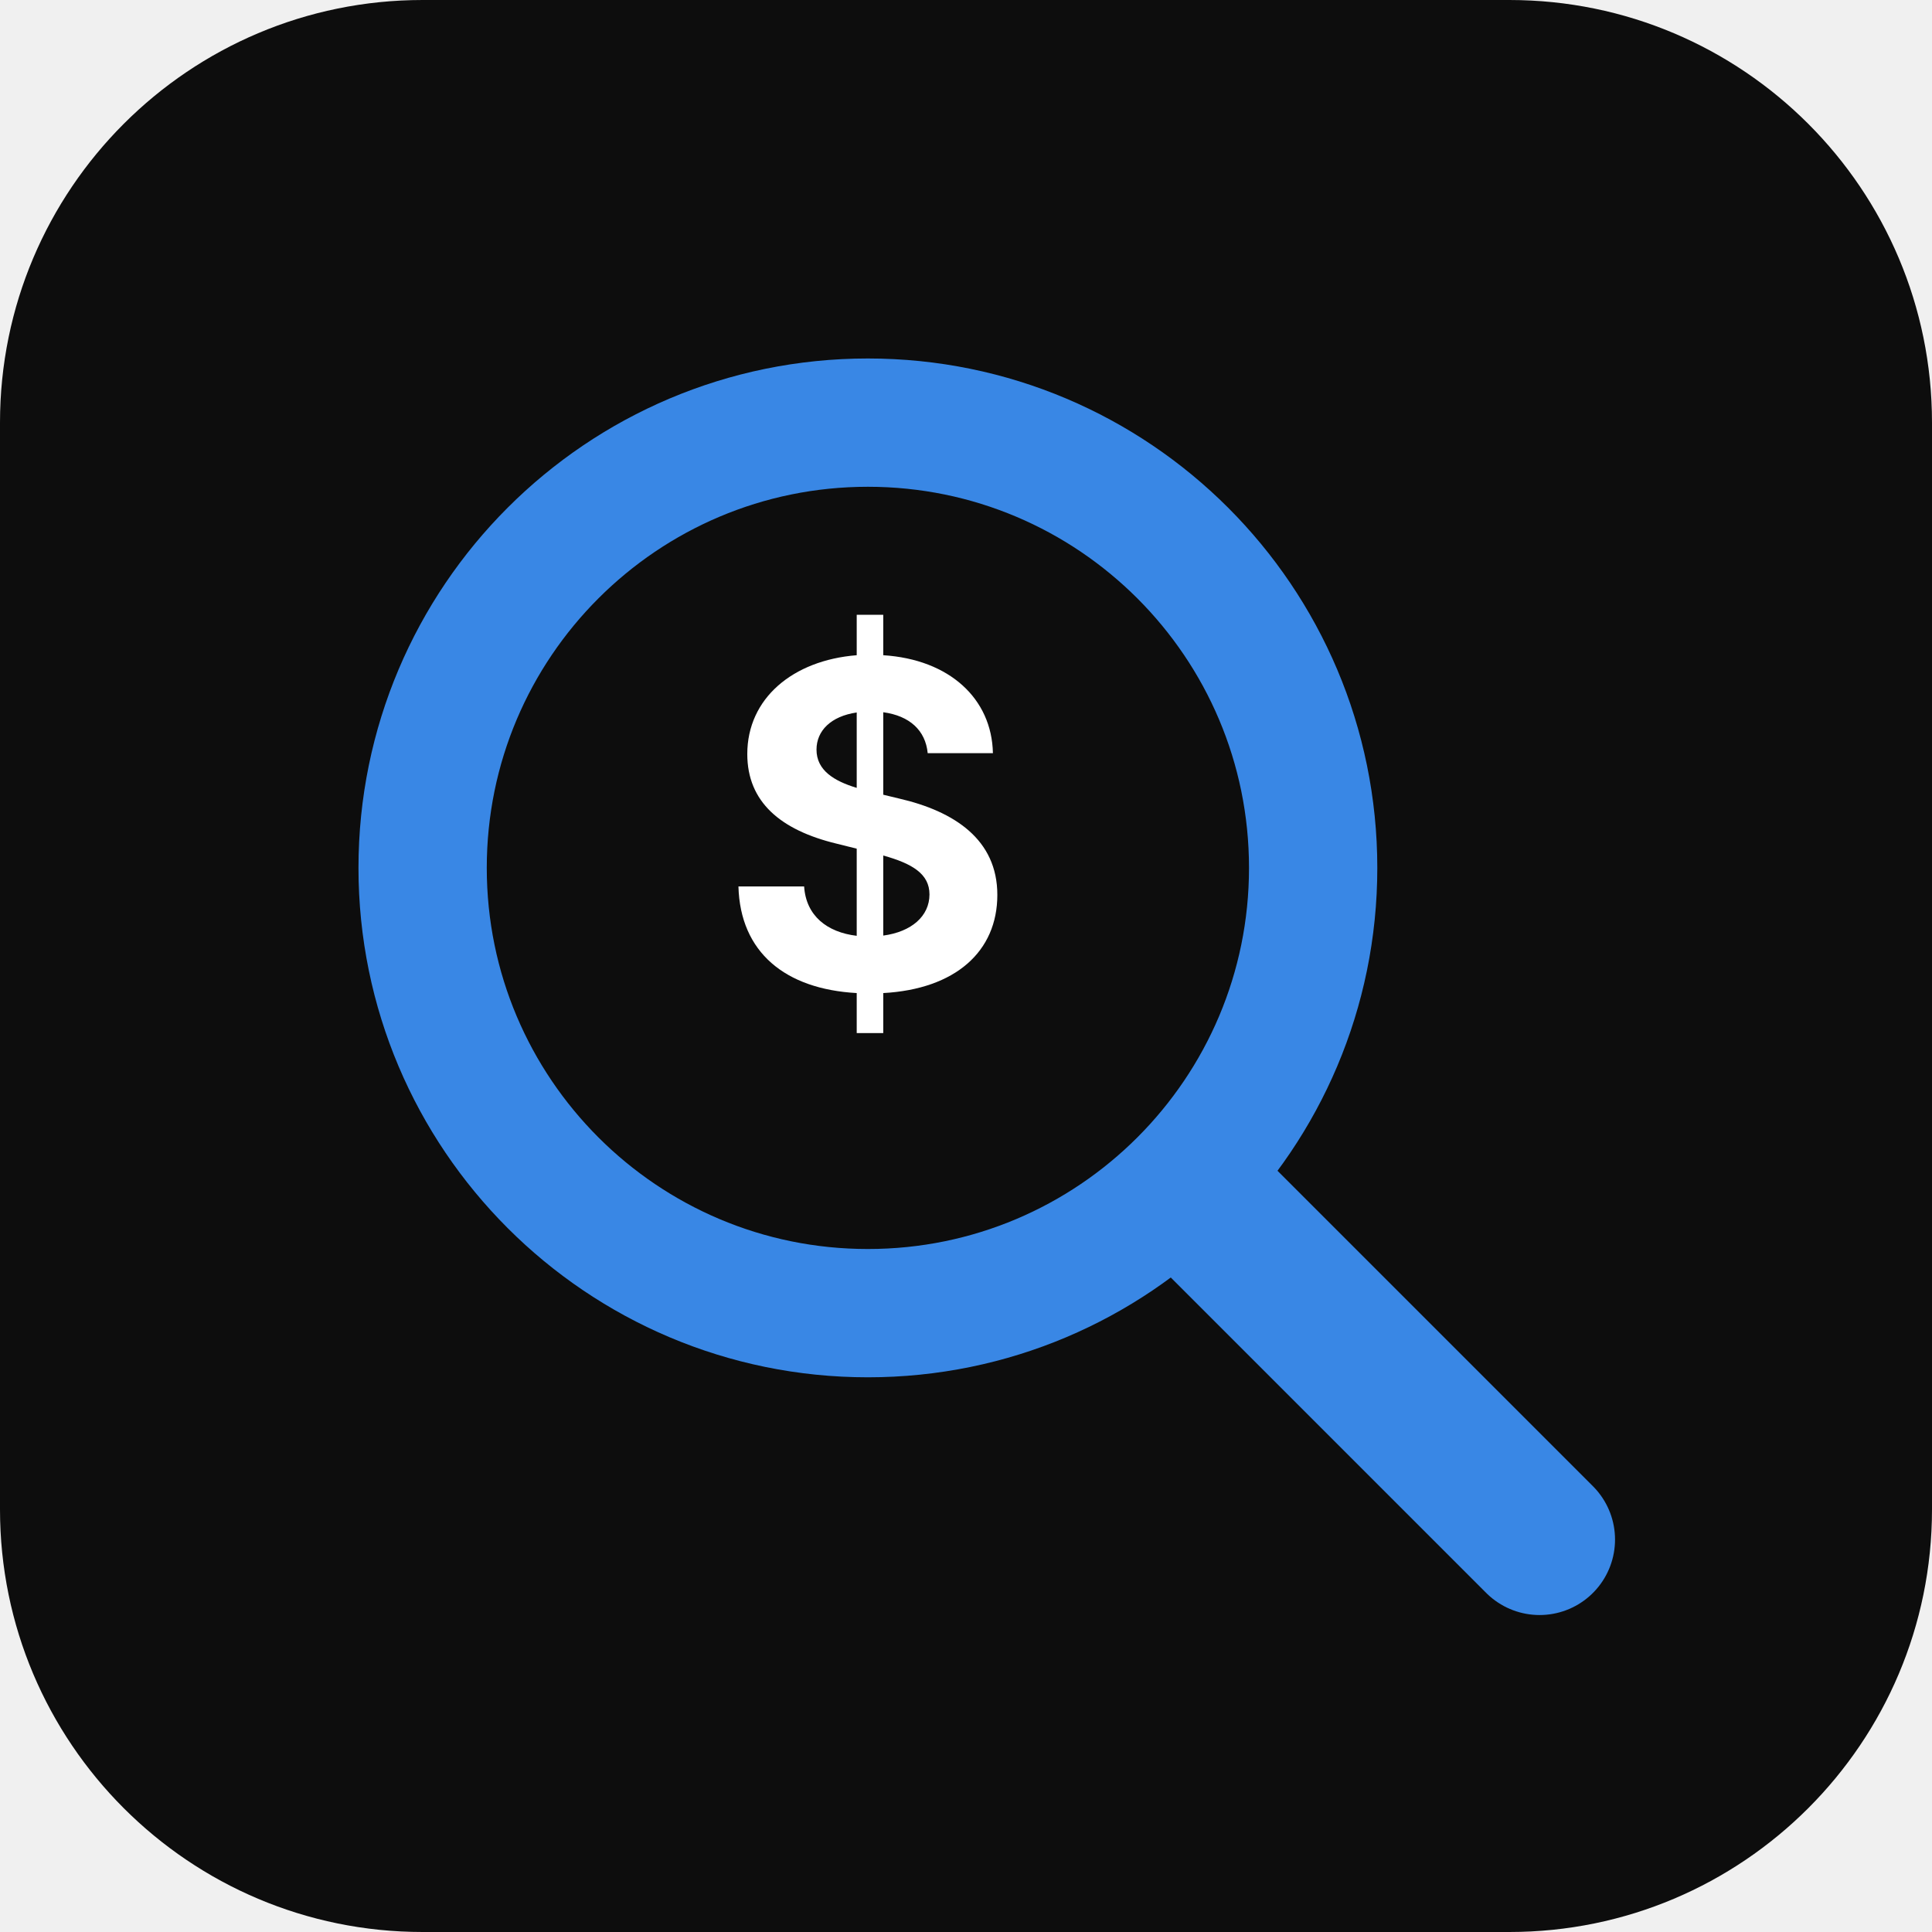
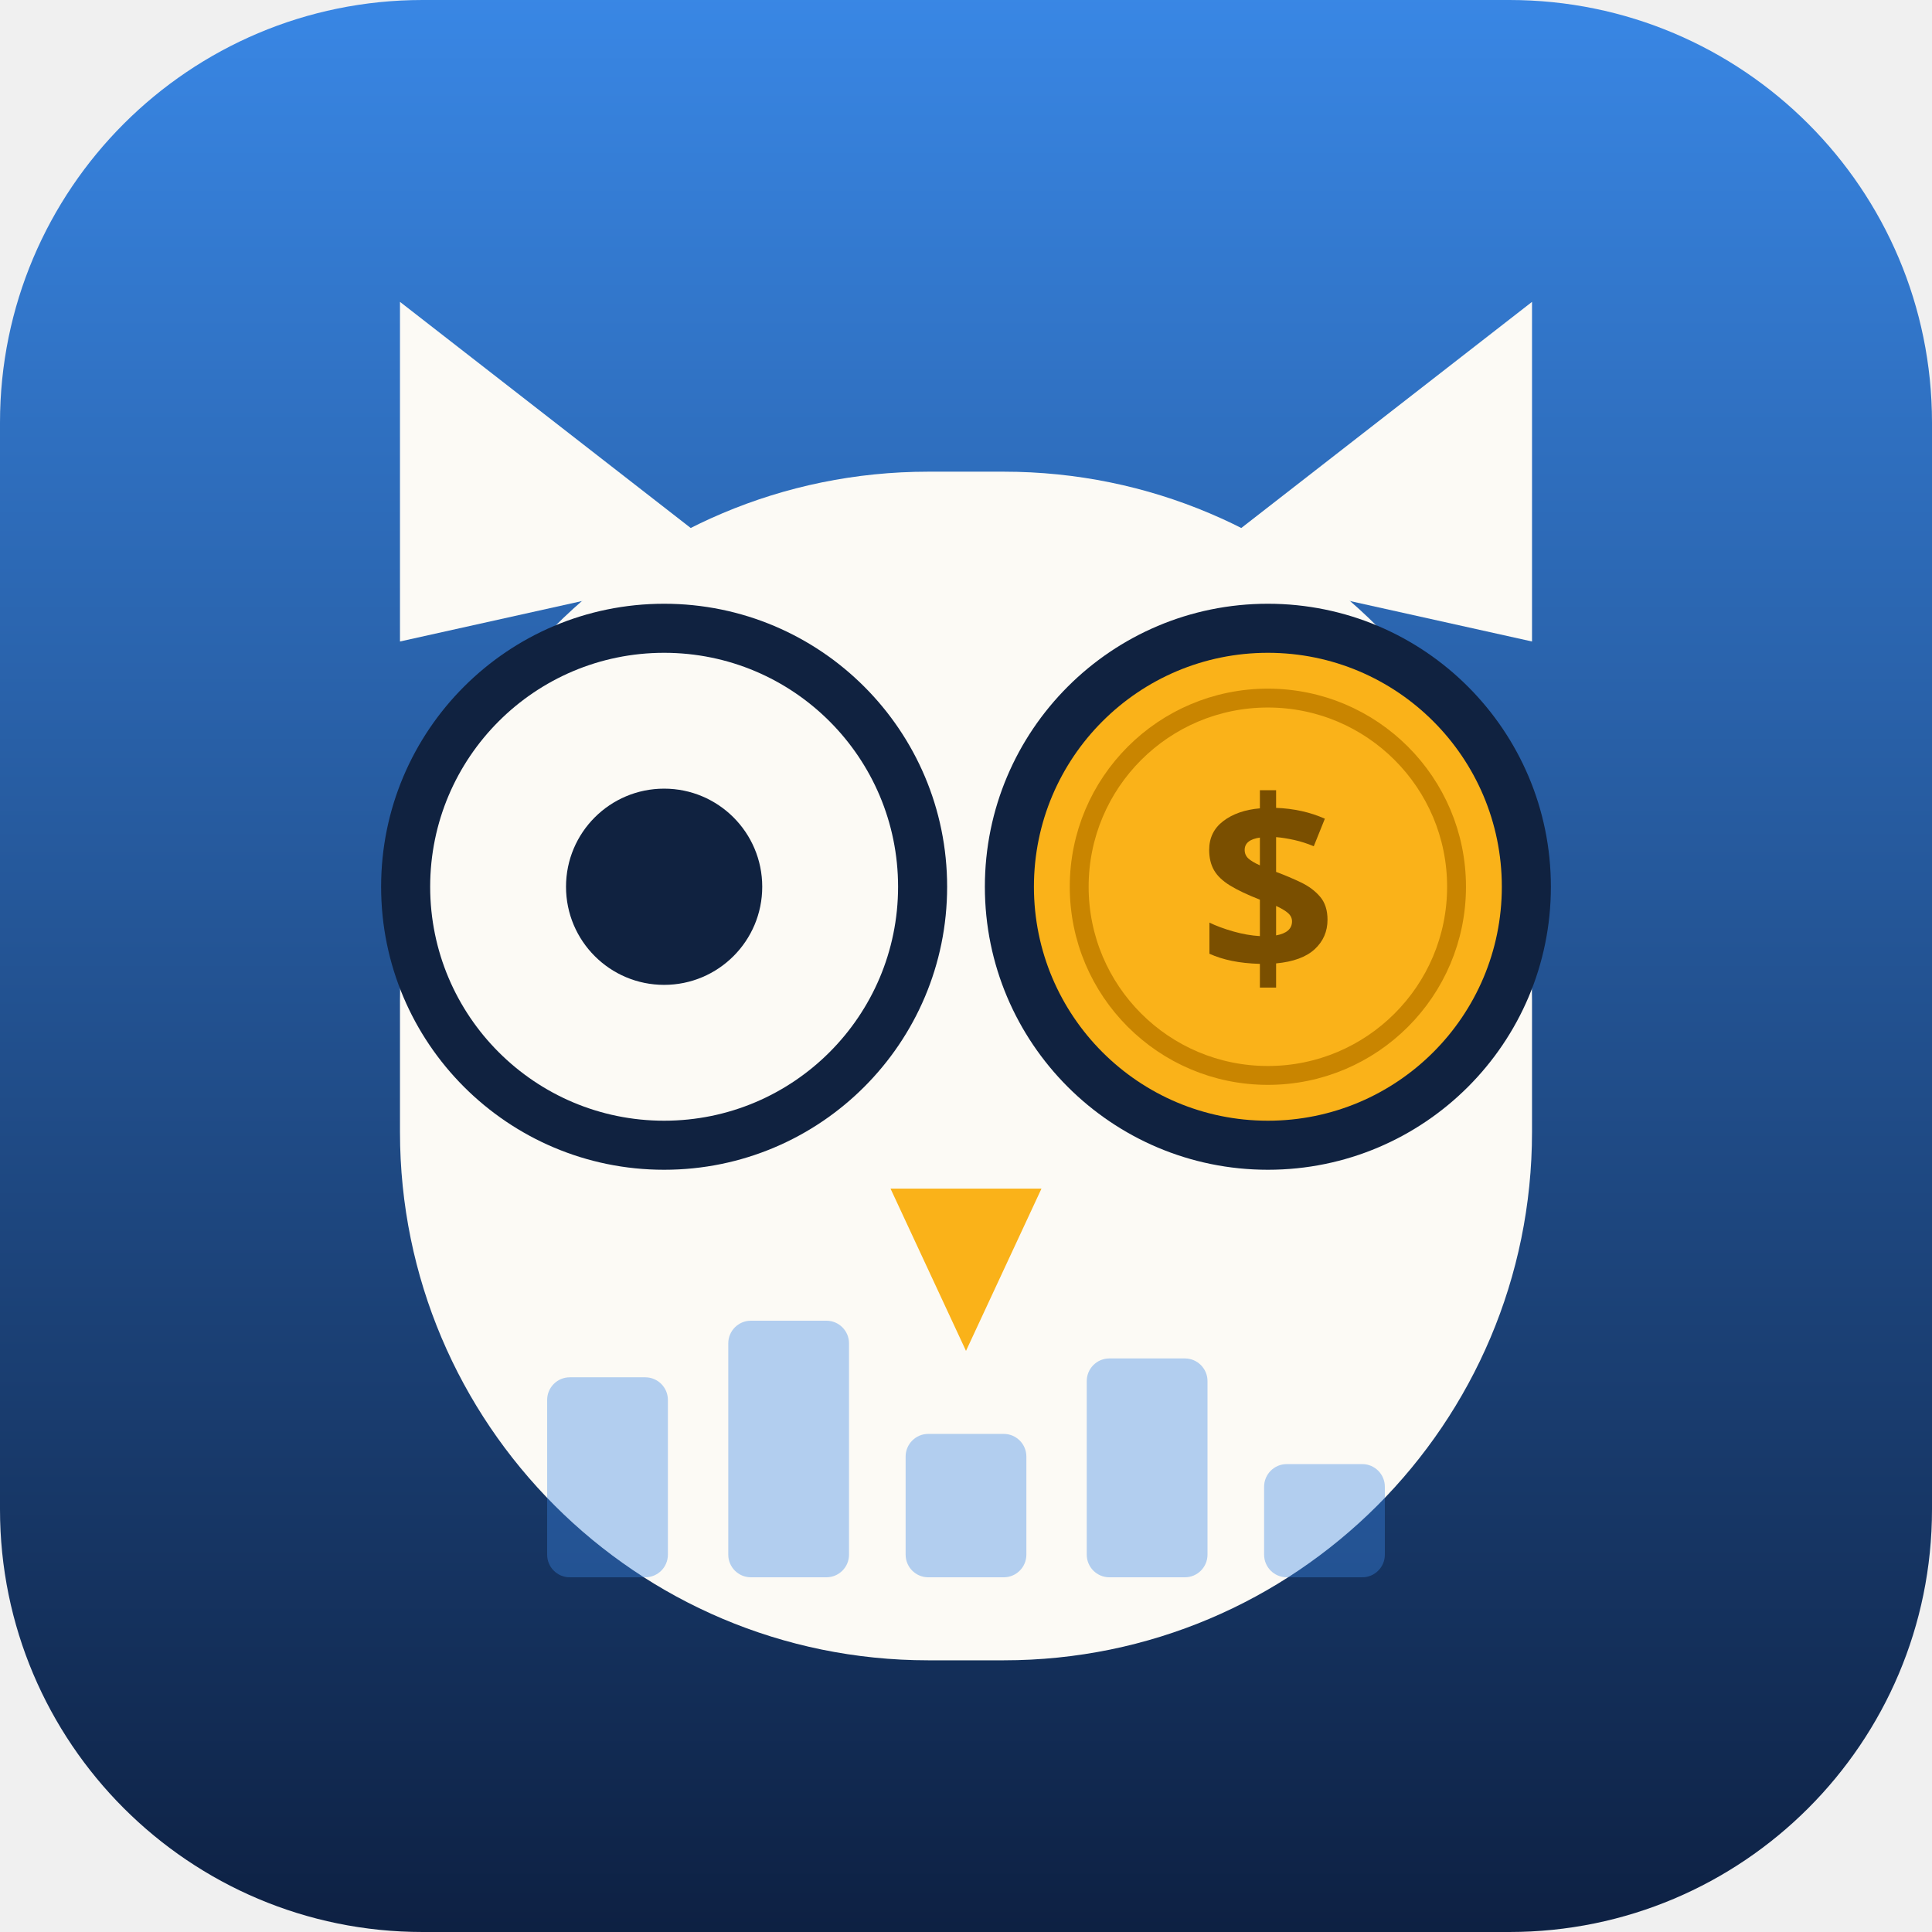
<svg xmlns="http://www.w3.org/2000/svg" viewBox="0 0 512 512">
-   <rect width="512" height="512" rx="112" fill="#0d0d0d" />
-   <circle cx="230" cy="230" r="118" fill="none" stroke="#3987e5" stroke-width="34" />
-   <line x1="318" y1="318" x2="408" y2="408" stroke="#3987e5" stroke-width="40" stroke-linecap="round" />
-   <text x="230" y="262" font-family="system-ui,-apple-system,Segoe UI,sans-serif" font-size="120" font-weight="700" fill="#ffffff" text-anchor="middle">$</text>
+   <defs>
+     <linearGradient id="g" x1="0" y1="0" x2="0" y2="1">
+       <stop offset="0" stop-color="#3987e5" />
+       <stop offset="1" stop-color="#0d2042" />
+     </linearGradient>
+   </defs>
+   <rect width="512" height="512" rx="112" fill="url(#g)" />
+   <path d="M106 170 L106 80 L196 150 Z M406 170 L406 80 L316 150 Z" fill="#fcfaf5" />
+   <rect x="106" y="125" width="300" height="315" rx="140" fill="#fcfaf5" />
+   <circle cx="176" cy="235" r="75" fill="#102240" />
+   <circle cx="176" cy="235" r="62" fill="#fcfaf5" />
+   <circle cx="176" cy="235" r="26" fill="#102240" />
+   <circle cx="336" cy="235" r="75" fill="#102240" />
+   <circle cx="336" cy="235" r="62" fill="#fab219" />
+   <circle cx="336" cy="235" r="50" fill="none" stroke="#c98500" stroke-width="5" />
+   <text x="336" y="258" font-family="system-ui,sans-serif" font-size="64" font-weight="700" fill="#7a4f00" text-anchor="middle">$</text>
+   <path d="M236 315 L276 315 L256 358 Z" fill="#fab219" />
+   <g fill="#3987e5" opacity="0.38">
+     <rect x="145" y="365" width="32" height="53" rx="6" />
+     <rect x="193" y="350" width="32" height="68" rx="6" />
+     <rect x="240" y="380" width="32" height="38" rx="6" />
+     <rect x="288" y="360" width="32" height="58" rx="6" />
+     <rect x="335" y="388" width="32" height="30" rx="6" />
+   </g>
</svg>
